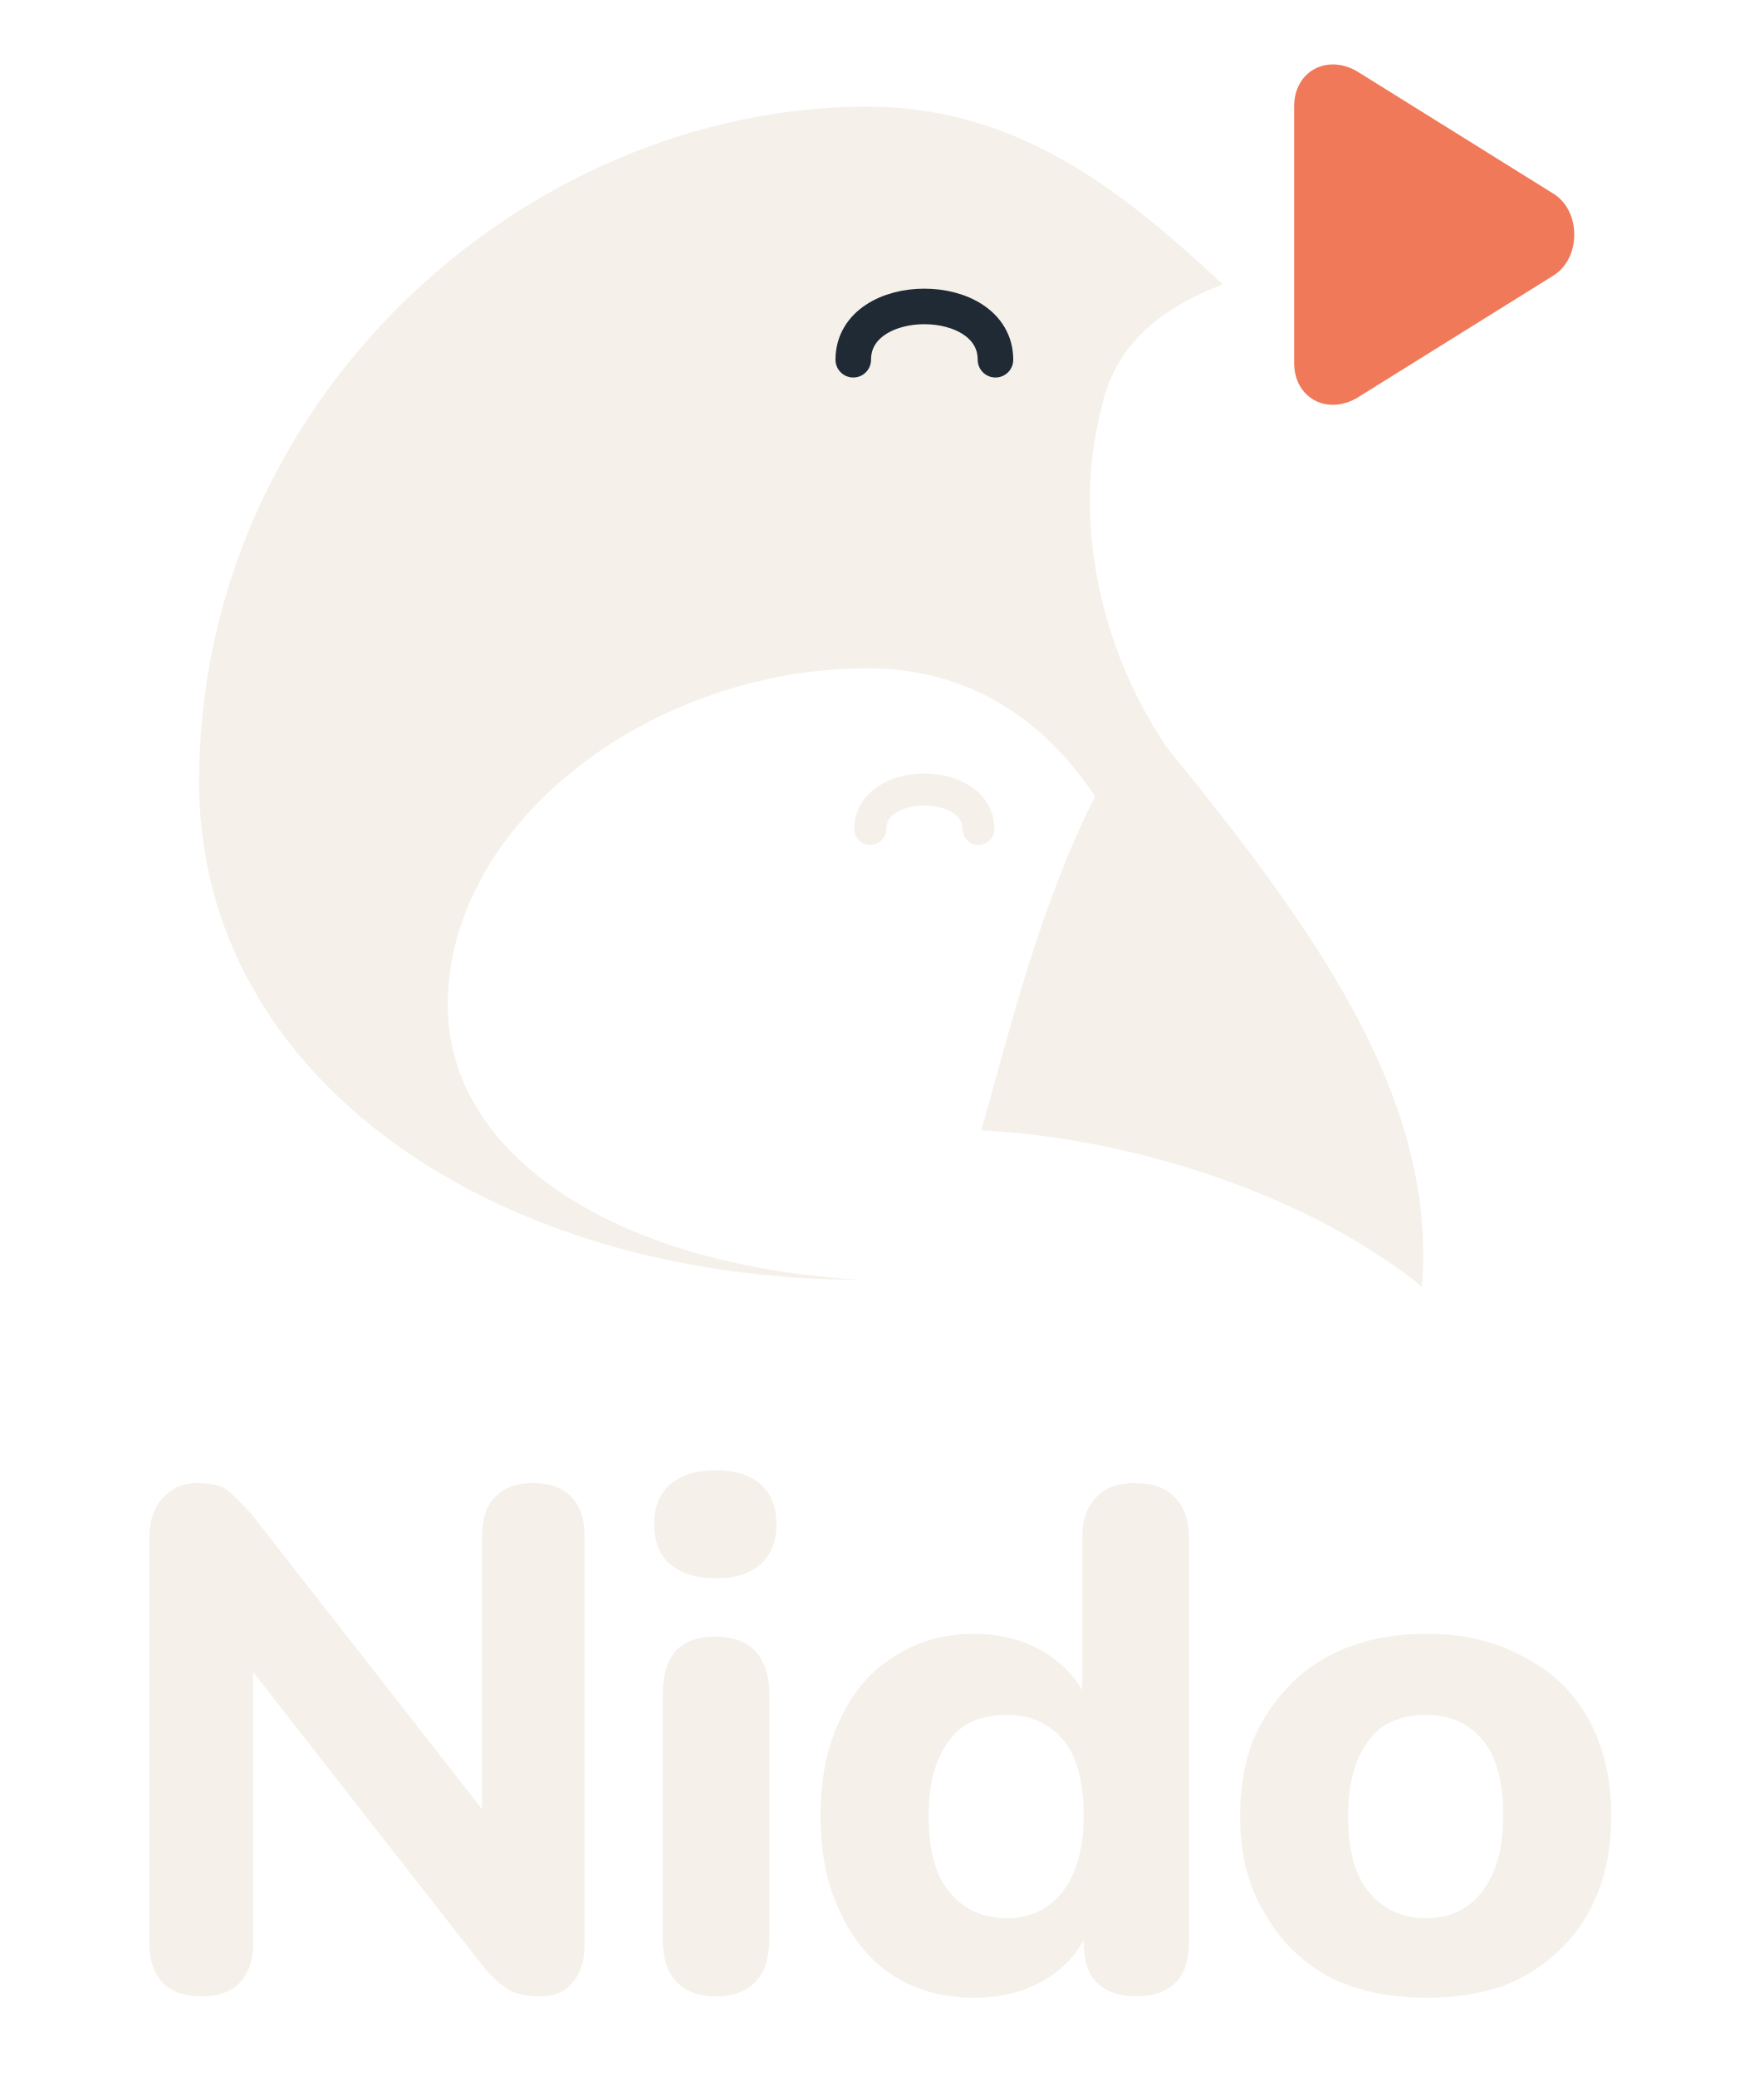
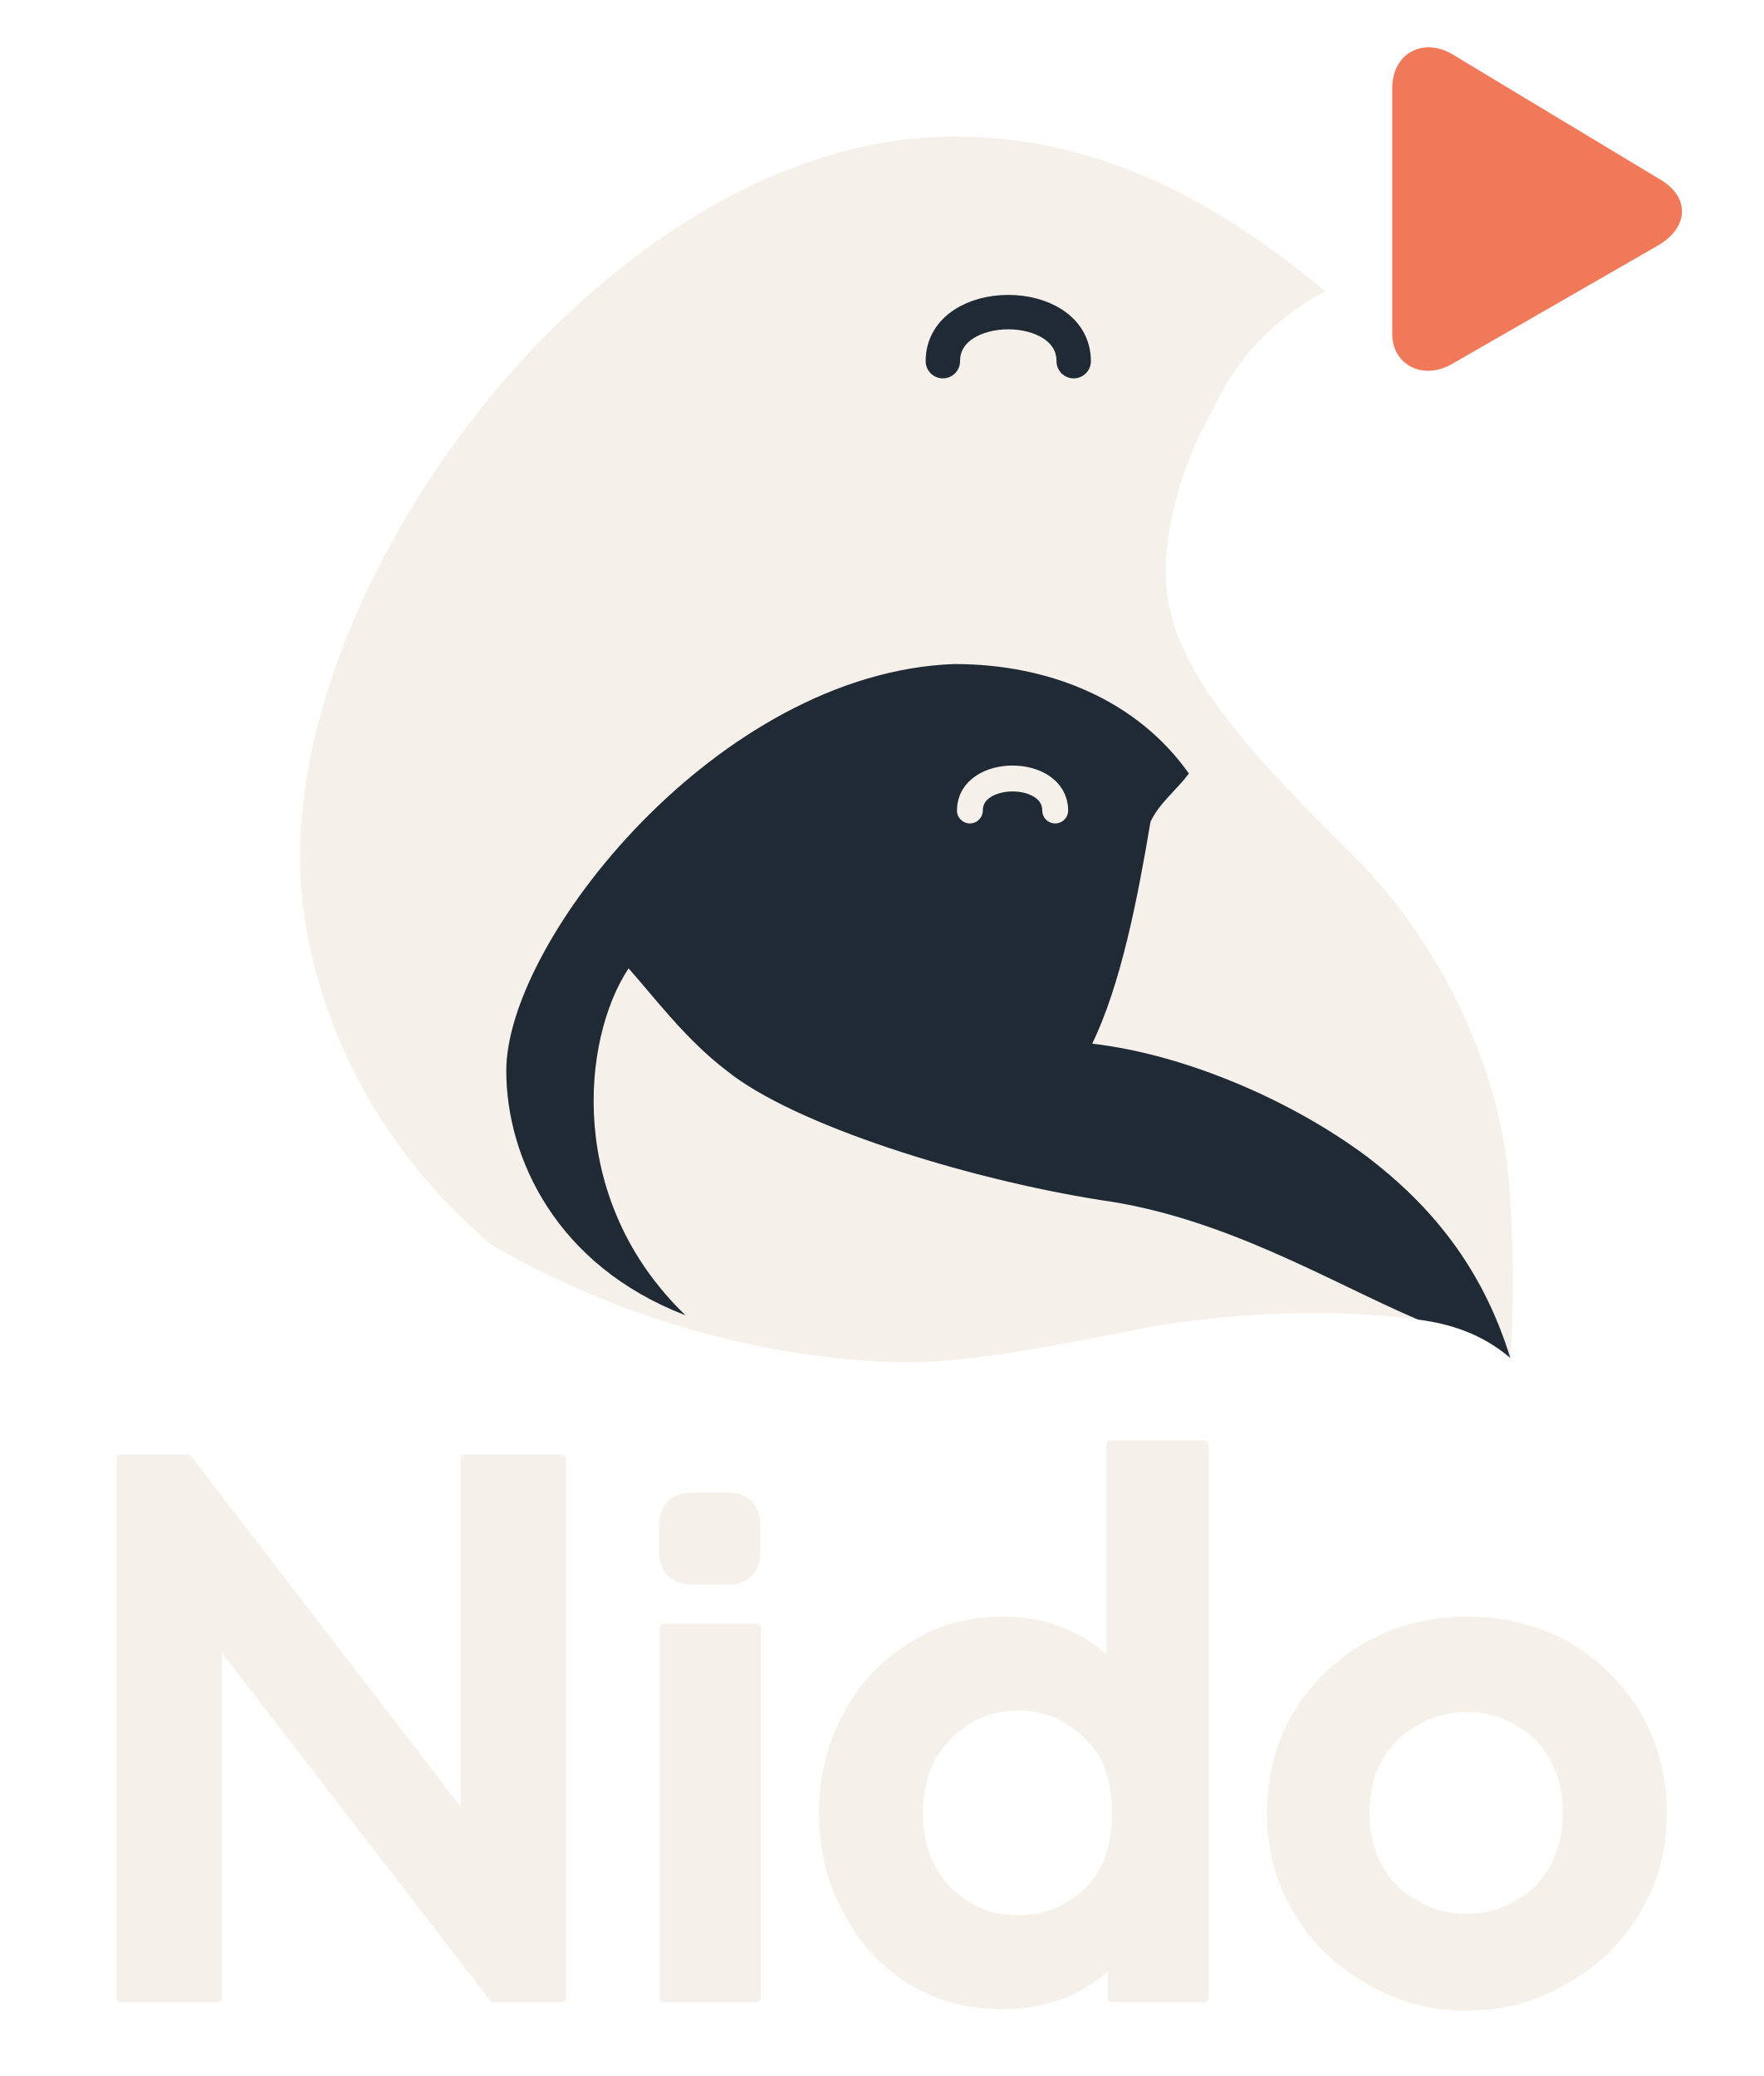
- <svg xmlns="http://www.w3.org/2000/svg" viewBox="-12 0 124 146" role="img" aria-label="Nido">
-   <path fill="#F5F1EA" d="M48.5 90C23 90 2 76 2 55C2 28 25 7.5 49 7.5C60 7.5 67.5 14 74 20C70 21.5 66.5 24 65.5 28.5C63.5 36 65 45 70 52.5C81 66 89 77.5 88 90.5C80 84 67.5 80 57 79.5C59 72.5 61 64 65 56C61 50 55.5 47 49 47C34 47 20 57.5 19.5 70C19 81 31 89 48.5 90Z" />
+ <svg xmlns="http://www.w3.org/2000/svg" viewBox="-20 -2 124 146" role="img" aria-label="Nido">
+   <path fill="#F5F1EA" d="M73.2 18.5C70.3 20 67.3 22.6 65.5 26.4C63.3 30.2 61.5 35.5 62.1 40C63 46.1 69.1 52.1 75.2 58.2C81.2 64.2 85.8 73.3 86.2 82.4C86.5 87 86.4 90.8 86.2 93.5C84.2 91.8 82 91.1 79.7 90.8C73.6 90 67.6 90.3 61.5 91.2C53.9 92.7 47.9 93.9 43.3 93.8C32.7 93.6 22.1 90 14.5 85.5C5.5 77.9 1.1 67.3 1.1 58.2C1.1 37 23.6 7.6 47.1 7.6C56.2 7.6 64.5 11.2 73.2 18.5Z" />
+   <path fill="#1F2A35" d="M63.6 52.4C62.7 53.6 61.5 54.5 60.9 55.8C60 61.2 58.8 67.3 56.8 71.4C63 72.1 70.6 75.2 76.2 79.4C80.5 82.7 84.2 87 86.2 93.5C84.2 91.8 82 91.1 79.7 90.8C73.6 88.2 66.1 83.6 57.4 82.4C47.9 80.9 35.8 77.1 31.1 73.3C28.2 71.1 25.9 68 24.2 66.1C20.9 71.1 19.8 82.4 28.2 90.5C19.1 87 15.6 79.4 15.6 73.3C15.6 64.2 30.5 45.3 47.1 44.7C53.9 44.7 60 47.3 63.6 52.4Z" />
  <g fill="none" stroke-linecap="round">
-     <path stroke="#1F2A35" stroke-width="2.5" d="M48 25.3C48 20.3 58 20.3 58 25.3" />
-     <path stroke="#F5F1EA" stroke-width="2.25" d="M49.2 58.3C49.2 54.6 56.8 54.6 56.8 58.3" />
+     <path stroke="#1F2A35" stroke-width="2.42" d="M46.3 23.4C46.3 18.8 55.5 18.8 55.5 23.4" />
+     <path stroke="#F5F1EA" stroke-width="1.82" d="M48.2 55C48.2 52 54.2 52 54.2 55" />
  </g>
-   <path fill="#F0795A" d="M79 7.5C79 5 81.3 3.8 83.4 5L97.2 13.6C99.2 14.8 99.2 18.2 97.2 19.4L83.4 28C81.3 29.2 79 28 79 25.5Z" />
-   <path fill="#F5F1EA" transform="translate(-5 140)" d="M7.2 0.4Q5.4 0.4 4.5 -0.5Q3.5 -1.5 3.5 -3.3V-31.8Q3.5 -33.7 4.5 -34.7Q5.4 -35.7 6.9 -35.7Q8.3 -35.7 9 -35.2Q9.7 -34.6 10.7 -33.5L28.2 -11.1H26.9V-32Q26.9 -33.8 27.8 -34.7Q28.7 -35.7 30.5 -35.7Q32.3 -35.7 33.2 -34.7Q34.1 -33.8 34.1 -32V-3.1Q34.1 -1.5 33.2 -0.5Q32.4 0.4 31 0.4Q29.5 0.4 28.7 -0.1Q27.9 -0.6 26.9 -1.8L9.4 -24.2H10.8V-3.3Q10.8 -1.5 9.8 -0.5Q8.9 0.4 7.2 0.4ZM43.3 0.4Q41.5 0.4 40.5 -0.7Q39.6 -1.7 39.6 -3.7V-20.8Q39.6 -22.8 40.5 -23.9Q41.5 -24.9 43.3 -24.9Q45.1 -24.9 46.1 -23.9Q47.1 -22.8 47.1 -20.8V-3.7Q47.1 -1.7 46.2 -0.7Q45.2 0.4 43.3 0.4ZM43.3 -29Q41.3 -29 40.1 -30Q39 -31 39 -32.8Q39 -34.6 40.1 -35.6Q41.3 -36.6 43.3 -36.6Q45.4 -36.6 46.5 -35.6Q47.6 -34.6 47.6 -32.8Q47.6 -31 46.5 -30Q45.4 -29 43.3 -29ZM61.5 0.5Q58.3 0.5 55.9 -1Q53.4 -2.6 52.1 -5.5Q50.7 -8.3 50.7 -12.3Q50.7 -16.3 52.1 -19.1Q53.4 -22 55.9 -23.5Q58.3 -25.1 61.5 -25.1Q64.4 -25.1 66.6 -23.7Q68.9 -22.2 69.6 -20H69.1V-31.9Q69.1 -33.7 70.1 -34.7Q71 -35.7 72.8 -35.7Q74.7 -35.7 75.6 -34.7Q76.6 -33.7 76.6 -31.9V-3.4Q76.6 -1.5 75.7 -0.6Q74.7 0.4 72.9 0.4Q71.1 0.4 70.1 -0.6Q69.2 -1.5 69.2 -3.4V-6.8L69.7 -4.8Q69 -2.4 66.7 -0.9Q64.5 0.5 61.5 0.5ZM63.8 -5.1Q65.4 -5.1 66.6 -5.9Q67.8 -6.7 68.5 -8.3Q69.2 -9.9 69.2 -12.3Q69.2 -16 67.7 -17.7Q66.2 -19.4 63.8 -19.4Q62.2 -19.4 60.9 -18.7Q59.7 -17.9 59 -16.3Q58.3 -14.7 58.3 -12.3Q58.3 -8.6 59.8 -6.9Q61.3 -5.1 63.8 -5.1ZM93.3 0.5Q89.3 0.5 86.4 -1Q83.5 -2.6 81.9 -5.5Q80.2 -8.3 80.2 -12.3Q80.2 -15.2 81.1 -17.6Q82.1 -19.9 83.8 -21.6Q85.5 -23.3 87.9 -24.2Q90.3 -25.1 93.3 -25.1Q97.2 -25.1 100.1 -23.5Q103.1 -22 104.7 -19.1Q106.3 -16.2 106.3 -12.3Q106.3 -9.3 105.4 -7Q104.5 -4.6 102.7 -2.9Q101 -1.2 98.6 -0.3Q96.2 0.5 93.3 0.5ZM93.3 -5.1Q94.9 -5.1 96.1 -5.9Q97.3 -6.7 98 -8.3Q98.7 -9.9 98.7 -12.3Q98.7 -16 97.2 -17.7Q95.7 -19.4 93.3 -19.4Q91.7 -19.4 90.4 -18.7Q89.2 -17.9 88.5 -16.3Q87.8 -14.7 87.8 -12.3Q87.8 -8.6 89.3 -6.9Q90.8 -5.1 93.3 -5.1Z" />
+   <path fill="#F0795A" d="M77.9 4.2C77.9 1.8 80 0.6 82.1 1.8L96.7 10.6C98.8 11.8 98.8 13.9 96.7 15.2L82.1 23.6C80 24.8 77.9 23.6 77.9 21.5Z" />
+   <path fill="#F5F1EA" stroke="#F5F1EA" stroke-width="0.61" stroke-linejoin="round" transform="translate(-15.5 138.5)" d="M4 0V-37.9H8.7L10.8 -30.6V0ZM30.2 0 7.6 -29.3 8.7 -37.9 31.3 -8.5ZM30.2 0 28.2 -6.9V-37.9H35V0ZM42.2 0V-26H48.7V0ZM66 0.5Q62.4 0.5 59.6 -1.2Q56.7 -3 55.1 -6.1Q53.4 -9.1 53.4 -13Q53.4 -16.8 55.1 -19.9Q56.7 -22.9 59.6 -24.7Q62.4 -26.5 66 -26.5Q68.9 -26.5 71.1 -25.3Q73.4 -24.1 74.8 -22Q76.1 -19.9 76.2 -17.2V-8.8Q76.1 -6.2 74.8 -4Q73.5 -1.9 71.2 -0.7Q68.9 0.5 66 0.5ZM67.1 -5.5Q69.2 -5.5 70.7 -6.5Q72.3 -7.4 73.2 -9.1Q74 -10.8 74 -13Q74 -15.2 73.2 -16.9Q72.3 -18.5 70.7 -19.5Q69.2 -20.5 67.1 -20.5Q65 -20.5 63.5 -19.5Q61.9 -18.5 61 -16.9Q60.1 -15.2 60.1 -13Q60.1 -10.8 61 -9.1Q61.9 -7.4 63.5 -6.5Q65 -5.5 67.1 -5.5ZM80.2 0H73.7V-7L74.8 -13.3L73.6 -19.6V-38.9H80.2ZM98.6 0.6Q94.8 0.6 91.7 -1.3Q88.5 -3.1 86.7 -6.2Q84.9 -9.2 84.9 -13Q84.9 -16.8 86.7 -19.9Q88.5 -22.9 91.6 -24.7Q94.8 -26.5 98.6 -26.5Q102.5 -26.5 105.6 -24.8Q108.7 -23 110.6 -19.9Q112.4 -16.8 112.4 -13Q112.4 -9.2 110.6 -6.2Q108.8 -3.1 105.6 -1.3Q102.5 0.6 98.6 0.6ZM98.6 -5.6Q100.7 -5.6 102.3 -6.6Q103.9 -7.5 104.8 -9.2Q105.7 -10.9 105.7 -13Q105.7 -15.2 104.8 -16.8Q103.9 -18.5 102.3 -19.4Q100.7 -20.4 98.6 -20.4Q96.6 -20.4 95 -19.4Q93.3 -18.5 92.4 -16.8Q91.5 -15.2 91.5 -13Q91.5 -10.9 92.4 -9.2Q93.3 -7.5 95 -6.6Q96.6 -5.6 98.6 -5.6ZM44.24 -35.23H46.59Q48.67 -35.23 48.67 -33.14V-31.45Q48.67 -29.36 46.59 -29.36H44.24Q42.15 -29.36 42.15 -31.45V-33.14Q42.15 -35.23 44.24 -35.23Z" />
</svg>
